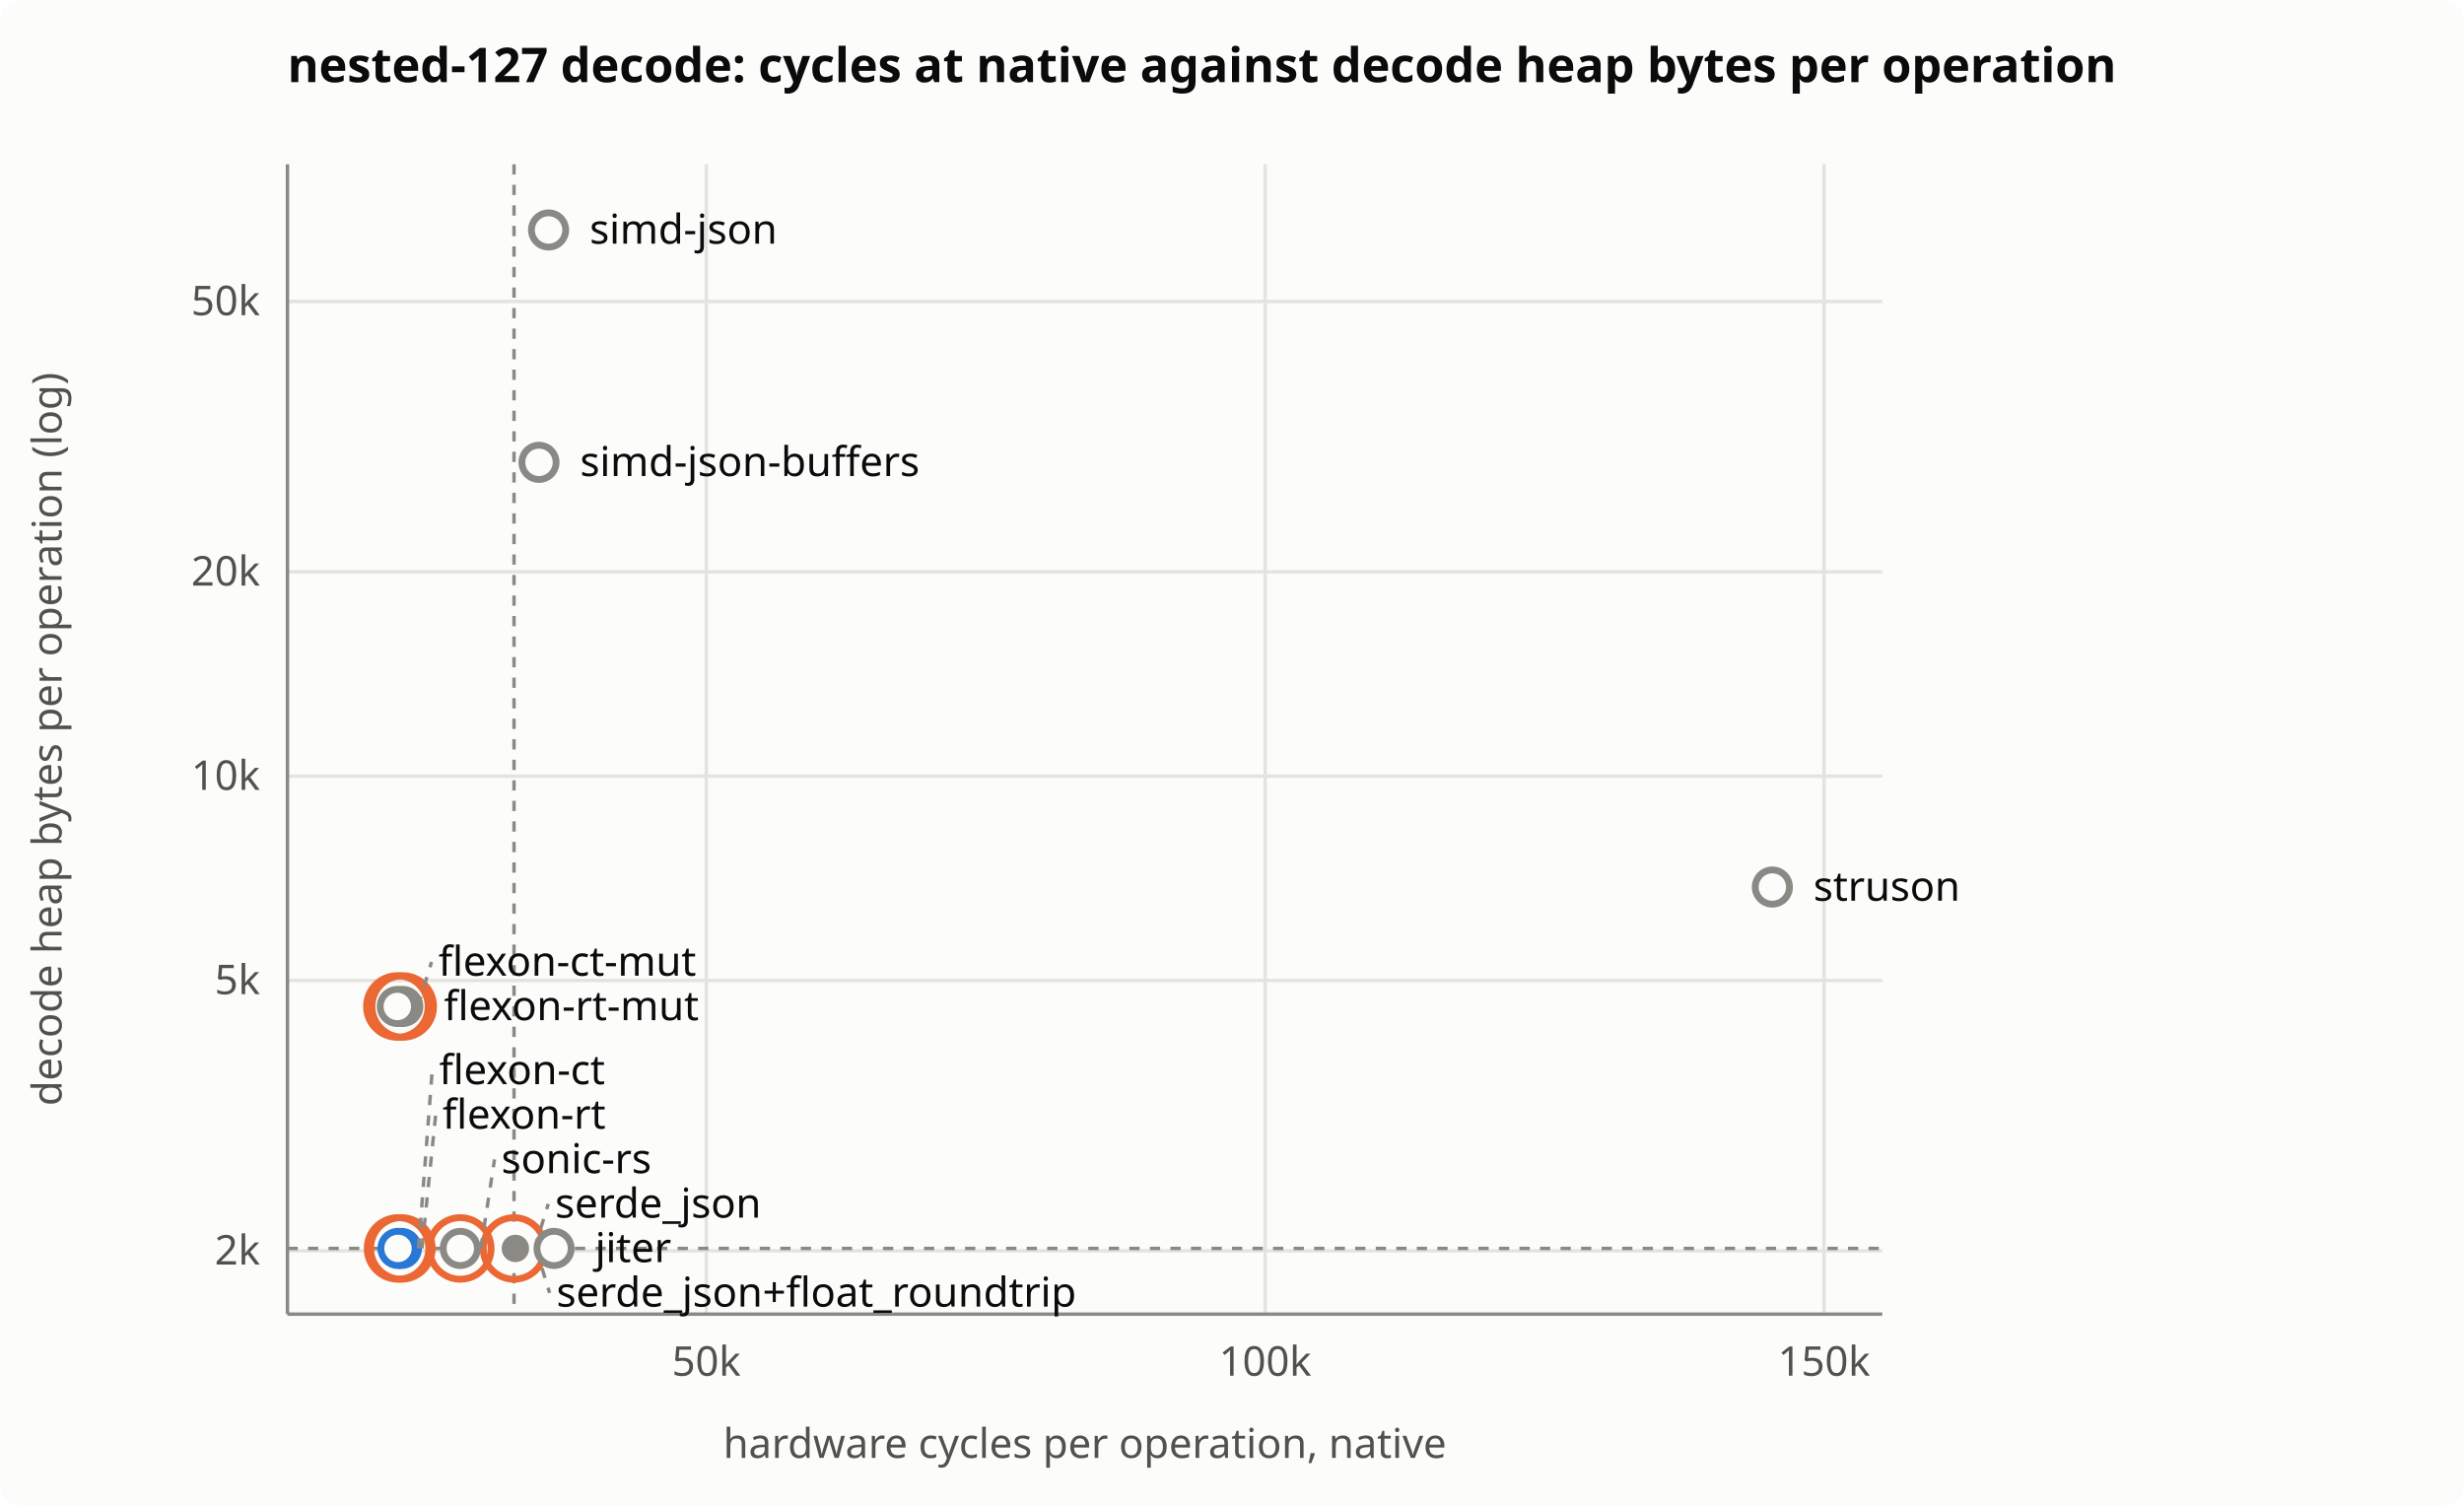
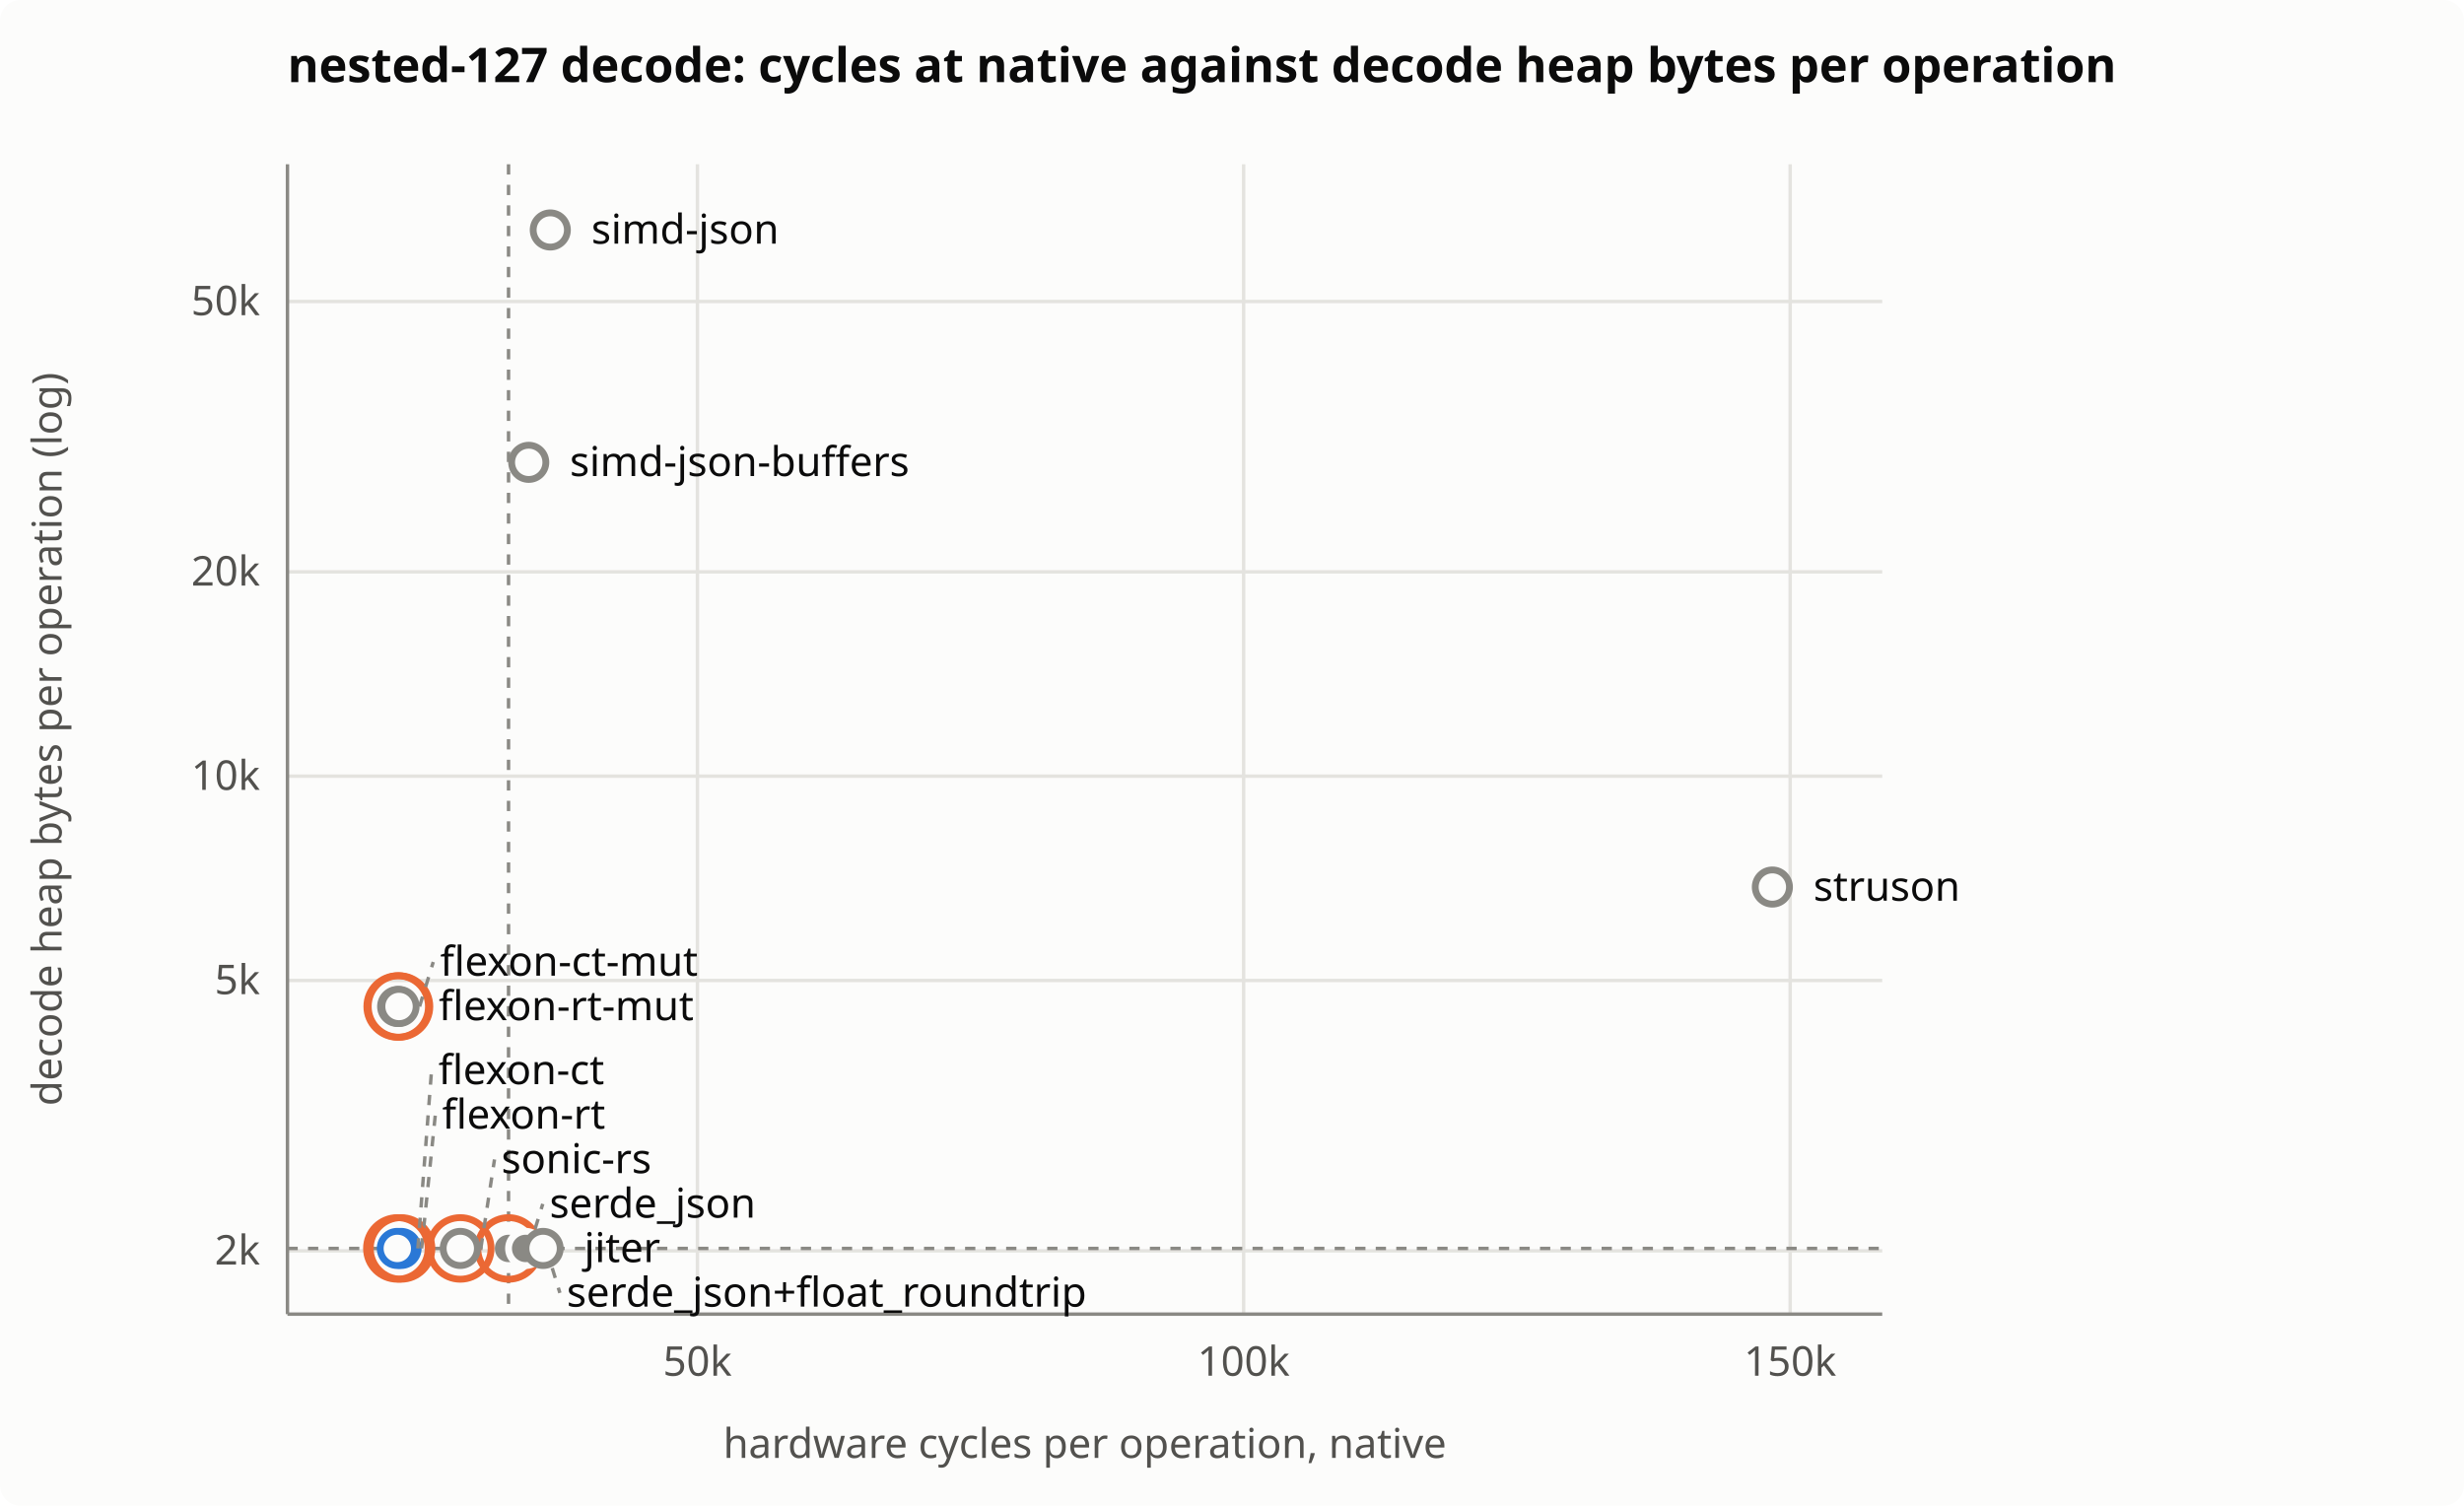
<svg xmlns="http://www.w3.org/2000/svg" viewBox="0 0 720 440" width="720" height="440" role="img" aria-label="nested-127 decode: cycles at native against decode heap bytes per operation">
  <style>
.bg{fill:#fcfcfb}.ink{fill:#0b0b0b}.ink2{fill:#52514e}.grid{stroke:#e4e3df;stroke-width:1}
.axis{stroke:#8a8984;stroke-width:1}.ref{stroke:#8a8984;stroke-width:1;stroke-dasharray:3 3}
.front{stroke:#2a78d6;stroke-width:2;fill:none}
.on{fill:#2a78d6;stroke:#fcfcfb;stroke-width:2}.off{fill:#8a8984;stroke:#fcfcfb;stroke-width:2}
.on.hollow{fill:#fcfcfb;stroke:#2a78d6}.off.hollow{fill:#fcfcfb;stroke:#8a8984}
.ring{fill:none;stroke:#eb6834;stroke-width:2}
text{font-family:system-ui,'Segoe UI',sans-serif;font-size:12px}
.title{font-size:14px;font-weight:600}
@media (prefers-color-scheme:dark){
.bg{fill:#1a1a19}.ink{fill:#f0efec}.ink2{fill:#c3c2b7}.grid{stroke:#2e2e2c}.axis,.ref{stroke:#7a7974}
.front{stroke:#3987e5}.on{fill:#3987e5;stroke:#1a1a19}.off{fill:#7a7974;stroke:#1a1a19}
.on.hollow{fill:#1a1a19;stroke:#3987e5}.off.hollow{fill:#1a1a19;stroke:#7a7974}.ring{stroke:#d95926}}
</style>
  <rect class="bg" width="720" height="440" rx="6" />
  <text class="ink title" x="84" y="24">nested-127 decode: cycles at native against decode heap bytes per operation</text>
-   <line class="grid" x1="206.4" y1="48" x2="206.4" y2="384.0" />
-   <text class="ink2" x="206.4" y="402.0" text-anchor="middle">50k</text>
-   <line class="grid" x1="369.7" y1="48" x2="369.7" y2="384.0" />
-   <text class="ink2" x="369.7" y="402.0" text-anchor="middle">100k</text>
-   <line class="grid" x1="533.0" y1="48" x2="533.0" y2="384.0" />
-   <text class="ink2" x="533.0" y="402.0" text-anchor="middle">150k</text>
+   <line class="grid" x1="203.8" y1="48" x2="203.8" y2="384.0" />
+   <text class="ink2" x="203.8" y="402.0" text-anchor="middle">50k</text>
+   <line class="grid" x1="363.4" y1="48" x2="363.4" y2="384.0" />
+   <text class="ink2" x="363.4" y="402.0" text-anchor="middle">100k</text>
+   <line class="grid" x1="523.1" y1="48" x2="523.1" y2="384.0" />
+   <text class="ink2" x="523.1" y="402.0" text-anchor="middle">150k</text>
  <line class="grid" x1="84" y1="365.5" x2="550.0" y2="365.5" />
  <text class="ink2" x="76.0" y="369.5" text-anchor="end">2k</text>
  <line class="grid" x1="84" y1="286.5" x2="550.0" y2="286.5" />
  <text class="ink2" x="76.0" y="290.5" text-anchor="end">5k</text>
  <line class="grid" x1="84" y1="226.8" x2="550.0" y2="226.8" />
  <text class="ink2" x="76.0" y="230.8" text-anchor="end">10k</text>
  <line class="grid" x1="84" y1="167.1" x2="550.0" y2="167.1" />
  <text class="ink2" x="76.0" y="171.1" text-anchor="end">20k</text>
  <line class="grid" x1="84" y1="88.1" x2="550.0" y2="88.1" />
  <text class="ink2" x="76.0" y="92.1" text-anchor="end">50k</text>
  <line class="axis" x1="84" y1="384.0" x2="550.0" y2="384.0" />
  <line class="axis" x1="84" y1="48" x2="84" y2="384.0" />
  <text class="ink2" x="317.0" y="426.0" text-anchor="middle">hardware cycles per operation, native</text>
  <text class="ink2" transform="translate(18 216.0) rotate(-90)" text-anchor="middle">decode heap bytes per operation (log)</text>
-   <line class="ref" x1="150.2" y1="48" x2="150.2" y2="384.0" />
+   <line class="ref" x1="148.6" y1="48" x2="148.6" y2="384.0" />
  <line class="ref" x1="84" y1="364.8" x2="550.0" y2="364.8" />
-   <path class="front" d="M116.3,364.8 H117.3 V364.8" />
-   <circle class="off hollow" cx="160.3" cy="67.2" r="5" />
-   <text class="ink" x="172.3" y="71.2">simd-json</text>
-   <circle class="off hollow" cx="157.5" cy="135.1" r="5" />
-   <text class="ink" x="169.5" y="139.1">simd-json-buffers</text>
+   <path class="front" d="M116.1,364.8 H117.2 V364.8" />
+   <circle class="off hollow" cx="160.8" cy="67.2" r="5" />
+   <text class="ink" x="172.8" y="71.2">simd-json</text>
+   <circle class="off hollow" cx="154.5" cy="135.1" r="5" />
+   <text class="ink" x="166.5" y="139.1">simd-json-buffers</text>
  <circle class="off hollow" cx="517.9" cy="259.2" r="5" />
  <text class="ink" x="529.9" y="263.2">struson</text>
-   <circle class="off hollow" cx="117.7" cy="294.1" r="5" />
-   <circle class="ring" cx="117.7" cy="294.1" r="9" />
-   <text class="ink" x="129.7" y="298.1">flexon-rt-mut</text>
-   <circle class="off hollow" cx="116.1" cy="294.1" r="5" />
-   <circle class="ring" cx="116.1" cy="294.1" r="9" />
-   <line class="ref" x1="122.1" y1="294.1" x2="126.1" y2="281.1" />
-   <text class="ink" x="128.1" y="285.1">flexon-ct-mut</text>
-   <circle class="off" cx="150.2" cy="364.8" r="5" />
-   <circle class="ring" cx="150.2" cy="364.8" r="9" />
-   <line class="ref" x1="156.2" y1="364.8" x2="160.2" y2="351.8" />
-   <text class="ink" x="162.2" y="355.8">serde_json</text>
-   <circle class="off" cx="150.6" cy="364.8" r="5" />
-   <line class="ref" x1="156.6" y1="364.8" x2="160.6" y2="377.8" />
-   <text class="ink" x="162.6" y="381.8">serde_json+float_roundtrip</text>
+   <circle class="off hollow" cx="116.2" cy="294.1" r="5" />
+   <circle class="ring" cx="116.2" cy="294.1" r="9" />
+   <text class="ink" x="128.2" y="298.1">flexon-rt-mut</text>
+   <circle class="off hollow" cx="116.6" cy="294.1" r="5" />
+   <circle class="ring" cx="116.6" cy="294.1" r="9" />
+   <line class="ref" x1="122.6" y1="294.1" x2="126.6" y2="281.1" />
+   <text class="ink" x="128.6" y="285.1">flexon-ct-mut</text>
+   <circle class="off" cx="148.6" cy="364.8" r="5" />
+   <circle class="ring" cx="148.6" cy="364.8" r="9" />
+   <line class="ref" x1="154.6" y1="364.8" x2="158.6" y2="351.8" />
+   <text class="ink" x="160.6" y="355.8">serde_json</text>
+   <circle class="off" cx="153.6" cy="364.8" r="5" />
+   <line class="ref" x1="159.6" y1="364.8" x2="163.6" y2="377.8" />
+   <text class="ink" x="165.6" y="381.8">serde_json+float_roundtrip</text>
  <circle class="off hollow" cx="134.5" cy="364.8" r="5" />
  <circle class="ring" cx="134.5" cy="364.8" r="9" />
  <line class="ref" x1="140.5" y1="364.8" x2="144.5" y2="338.8" />
  <text class="ink" x="146.5" y="342.8">sonic-rs</text>
-   <circle class="on hollow" cx="117.3" cy="364.8" r="5" />
-   <circle class="ring" cx="117.3" cy="364.8" r="9" />
-   <line class="ref" x1="123.3" y1="364.8" x2="127.3" y2="325.8" />
-   <text class="ink" x="129.3" y="329.8">flexon-rt</text>
-   <circle class="on hollow" cx="116.3" cy="364.8" r="5" />
-   <circle class="ring" cx="116.3" cy="364.8" r="9" />
-   <line class="ref" x1="122.3" y1="364.8" x2="126.3" y2="312.8" />
-   <text class="ink" x="128.3" y="316.8">flexon-ct</text>
-   <circle class="off hollow" cx="161.9" cy="364.8" r="5" />
-   <text class="ink" x="173.9" y="368.8">jiter</text>
+   <circle class="on hollow" cx="117.2" cy="364.8" r="5" />
+   <circle class="ring" cx="117.2" cy="364.8" r="9" />
+   <line class="ref" x1="123.2" y1="364.8" x2="127.2" y2="325.8" />
+   <text class="ink" x="129.2" y="329.8">flexon-rt</text>
+   <circle class="on hollow" cx="116.1" cy="364.8" r="5" />
+   <circle class="ring" cx="116.1" cy="364.8" r="9" />
+   <line class="ref" x1="122.1" y1="364.8" x2="126.1" y2="312.8" />
+   <text class="ink" x="128.1" y="316.8">flexon-ct</text>
+   <circle class="off hollow" cx="158.7" cy="364.8" r="5" />
+   <text class="ink" x="170.7" y="368.8">jiter</text>
</svg>
